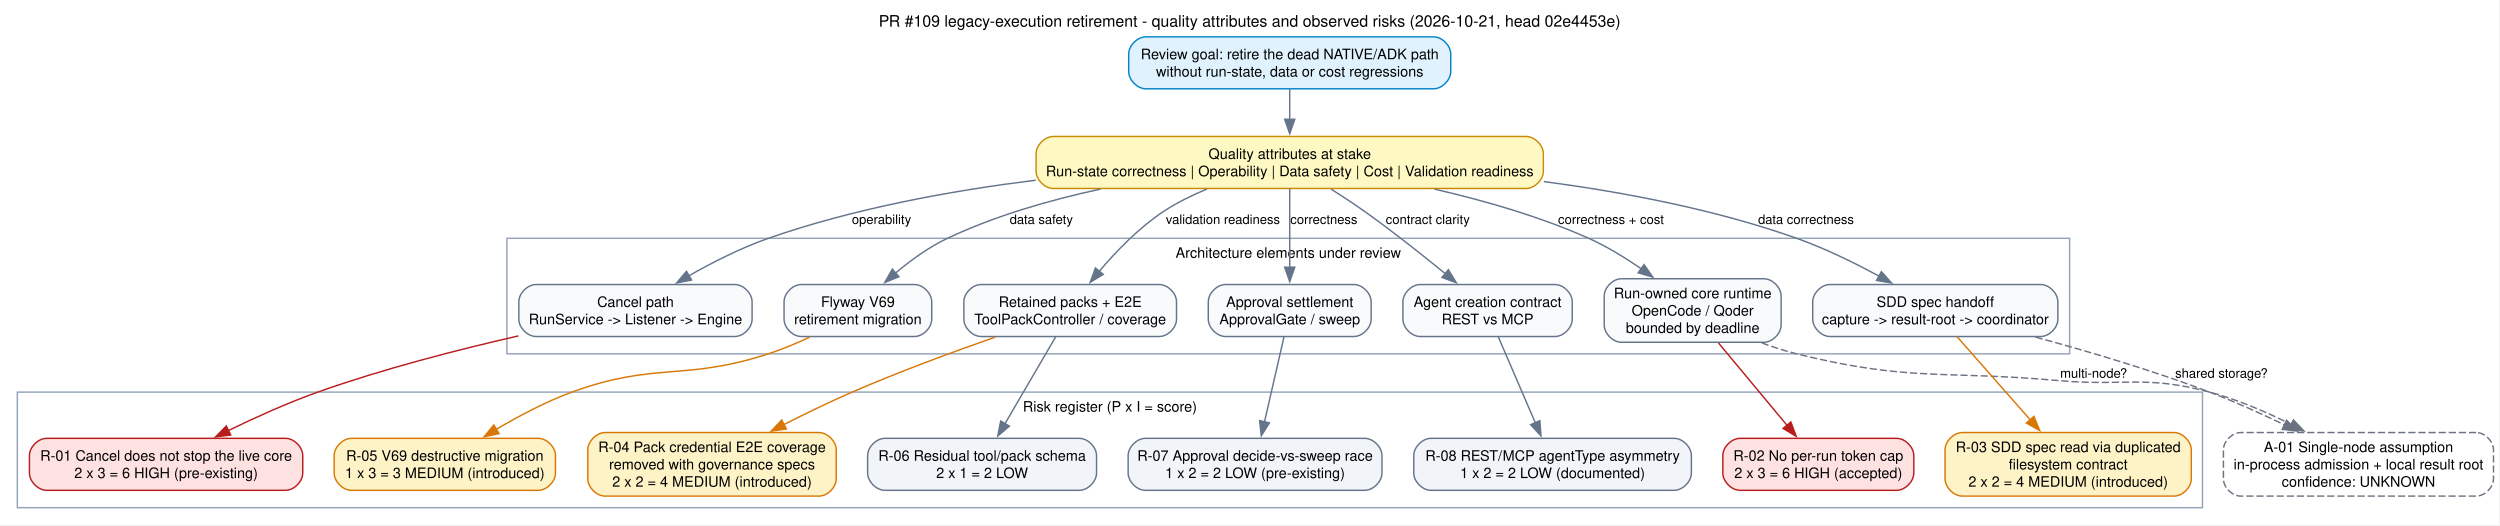
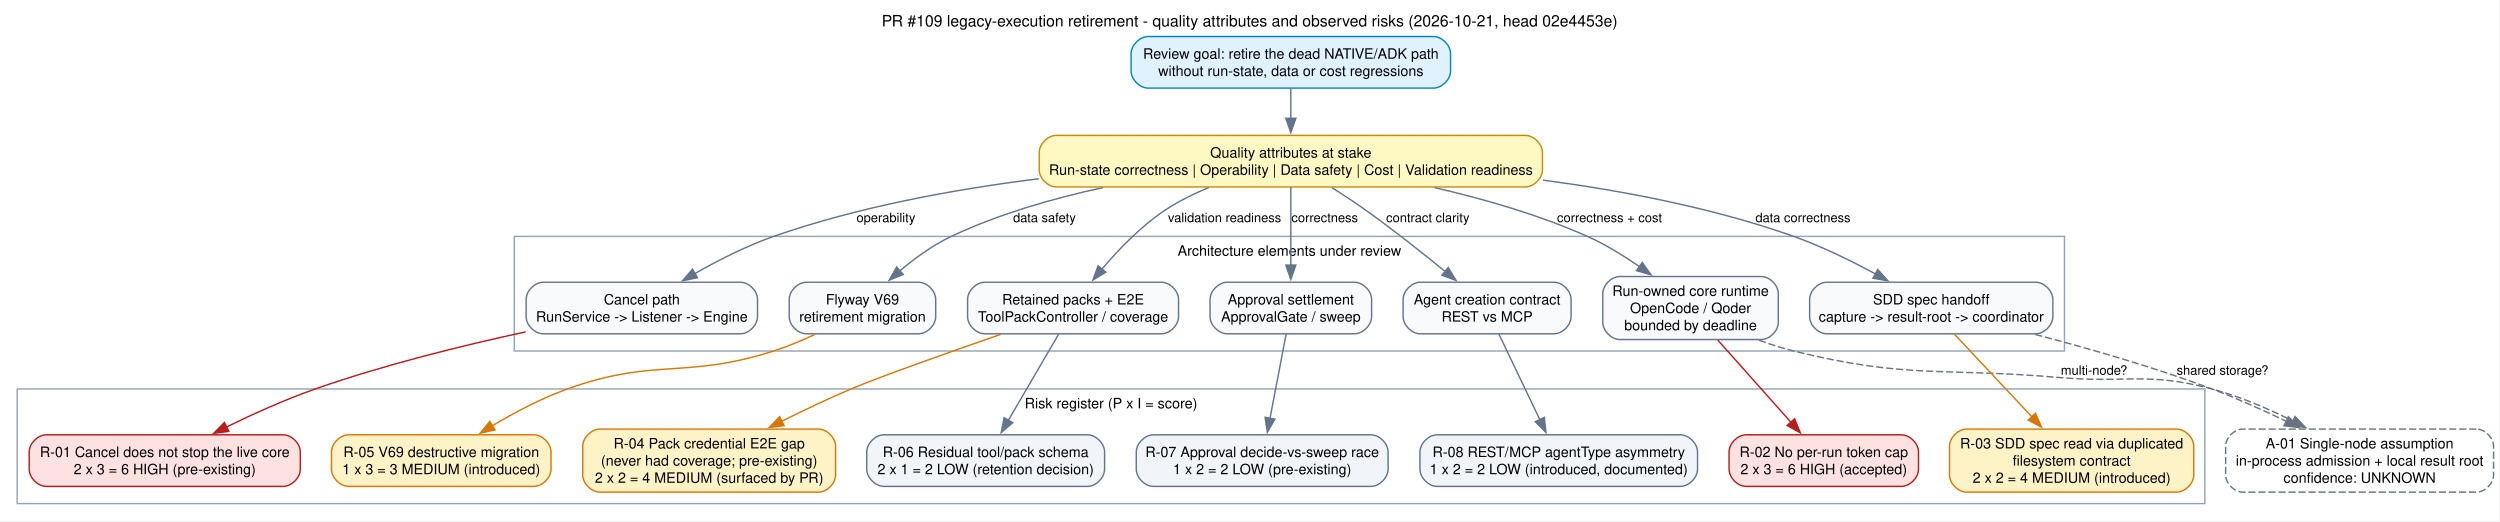
- <svg xmlns="http://www.w3.org/2000/svg" width="1731pt" height="364pt" viewBox="0.00 0.00 1731.00 364.00">
+ <svg xmlns="http://www.w3.org/2000/svg" width="1745pt" height="364pt" viewBox="0.00 0.00 1745.00 364.00">
  <g id="graph0" class="graph" transform="scale(1 1) rotate(0) translate(4 359.5)">
-     <polygon fill="white" stroke="none" points="-4,4 -4,-359.5 1726.5,-359.5 1726.5,4 -4,4" />
-     <text xml:space="preserve" text-anchor="middle" x="861.25" y="-341.05" font-family="Helvetica,sans-Serif" font-size="11.00">PR #109 legacy-execution retirement - quality attributes and observed risks (2026-10-21, head 02e4453e)</text>
+     <polygon fill="white" stroke="none" points="-4,4 -4,-359.5 1740.5,-359.5 1740.5,4 -4,4" />
+     <text xml:space="preserve" text-anchor="middle" x="868.25" y="-341.05" font-family="Helvetica,sans-Serif" font-size="11.00">PR #109 legacy-execution retirement - quality attributes and observed risks (2026-10-21, head 02e4453e)</text>
    <g id="clust1" class="cluster">
-       <polygon fill="none" stroke="#94a3b8" points="347,-114.5 347,-194.5 1429,-194.5 1429,-114.5 347,-114.5" />
-       <text xml:space="preserve" text-anchor="middle" x="888" y="-181" font-family="Helvetica,sans-Serif" font-size="10.00">Architecture elements under review</text>
+       <polygon fill="none" stroke="#94a3b8" points="355,-114.5 355,-194.5 1437,-194.5 1437,-114.5 355,-114.5" />
+       <text xml:space="preserve" text-anchor="middle" x="896" y="-181" font-family="Helvetica,sans-Serif" font-size="10.00">Architecture elements under review</text>
    </g>
    <g id="clust3" class="cluster">
-       <polygon fill="none" stroke="#94a3b8" points="8,-8 8,-88 1521,-88 1521,-8 8,-8" />
-       <text xml:space="preserve" text-anchor="middle" x="764.5" y="-74.5" font-family="Helvetica,sans-Serif" font-size="10.00">Risk register (P x I = score)</text>
+       <polygon fill="none" stroke="#94a3b8" points="8,-8 8,-88 1535,-88 1535,-8 8,-8" />
+       <text xml:space="preserve" text-anchor="middle" x="771.5" y="-74.5" font-family="Helvetica,sans-Serif" font-size="10.00">Risk register (P x I = score)</text>
    </g>
    <g id="node1" class="node">
-       <path fill="#e0f2fe" stroke="#0284c7" d="M988.5,-334C988.5,-334 789.5,-334 789.5,-334 783.5,-334 777.5,-328 777.5,-322 777.5,-322 777.5,-310 777.5,-310 777.5,-304 783.5,-298 789.5,-298 789.5,-298 988.5,-298 988.5,-298 994.5,-298 1000.5,-304 1000.5,-310 1000.5,-310 1000.5,-322 1000.5,-322 1000.5,-328 994.5,-334 988.5,-334" />
-       <text xml:space="preserve" text-anchor="middle" x="889" y="-318.5" font-family="Helvetica,sans-Serif" font-size="10.00">Review goal: retire the dead NATIVE/ADK path</text>
-       <text xml:space="preserve" text-anchor="middle" x="889" y="-306.5" font-family="Helvetica,sans-Serif" font-size="10.00">without run-state, data or cost regressions</text>
+       <path fill="#e0f2fe" stroke="#0284c7" d="M996.5,-334C996.5,-334 797.5,-334 797.5,-334 791.5,-334 785.5,-328 785.5,-322 785.5,-322 785.5,-310 785.5,-310 785.5,-304 791.5,-298 797.5,-298 797.5,-298 996.5,-298 996.5,-298 1002.5,-298 1008.5,-304 1008.5,-310 1008.5,-310 1008.5,-322 1008.5,-322 1008.5,-328 1002.5,-334 996.5,-334" />
+       <text xml:space="preserve" text-anchor="middle" x="897" y="-318.5" font-family="Helvetica,sans-Serif" font-size="10.00">Review goal: retire the dead NATIVE/ADK path</text>
+       <text xml:space="preserve" text-anchor="middle" x="897" y="-306.5" font-family="Helvetica,sans-Serif" font-size="10.00">without run-state, data or cost regressions</text>
    </g>
    <g id="node2" class="node">
-       <path fill="#fef9c3" stroke="#ca8a04" d="M1052.62,-265C1052.62,-265 725.38,-265 725.38,-265 719.38,-265 713.38,-259 713.38,-253 713.38,-253 713.38,-241 713.38,-241 713.38,-235 719.38,-229 725.38,-229 725.38,-229 1052.62,-229 1052.62,-229 1058.62,-229 1064.62,-235 1064.62,-241 1064.62,-241 1064.62,-253 1064.62,-253 1064.62,-259 1058.62,-265 1052.62,-265" />
-       <text xml:space="preserve" text-anchor="middle" x="889" y="-249.5" font-family="Helvetica,sans-Serif" font-size="10.00">Quality attributes at stake</text>
-       <text xml:space="preserve" text-anchor="middle" x="889" y="-237.5" font-family="Helvetica,sans-Serif" font-size="10.00">Run-state correctness | Operability | Data safety | Cost | Validation readiness</text>
+       <path fill="#fef9c3" stroke="#ca8a04" d="M1060.62,-265C1060.62,-265 733.38,-265 733.38,-265 727.38,-265 721.38,-259 721.38,-253 721.38,-253 721.38,-241 721.38,-241 721.38,-235 727.38,-229 733.38,-229 733.38,-229 1060.62,-229 1060.62,-229 1066.62,-229 1072.62,-235 1072.62,-241 1072.62,-241 1072.62,-253 1072.62,-253 1072.62,-259 1066.62,-265 1060.62,-265" />
+       <text xml:space="preserve" text-anchor="middle" x="897" y="-249.5" font-family="Helvetica,sans-Serif" font-size="10.00">Quality attributes at stake</text>
+       <text xml:space="preserve" text-anchor="middle" x="897" y="-237.5" font-family="Helvetica,sans-Serif" font-size="10.00">Run-state correctness | Operability | Data safety | Cost | Validation readiness</text>
    </g>
    <g id="edge1" class="edge">
-       <path fill="none" stroke="#64748b" d="M889,-297.75C889,-291.39 889,-284 889,-276.89" />
-       <polygon fill="#64748b" stroke="#64748b" points="892.5,-276.94 889,-266.94 885.5,-276.94 892.5,-276.94" />
+       <path fill="none" stroke="#64748b" d="M897,-297.75C897,-291.39 897,-284 897,-276.89" />
+       <polygon fill="#64748b" stroke="#64748b" points="900.5,-276.94 897,-266.94 893.5,-276.94 900.5,-276.94" />
    </g>
    <g id="node3" class="node">
-       <path fill="#f8fafc" stroke="#64748b" d="M504.75,-162.5C504.75,-162.5 367.25,-162.5 367.25,-162.5 361.25,-162.5 355.25,-156.5 355.25,-150.5 355.25,-150.5 355.25,-138.5 355.25,-138.5 355.25,-132.5 361.25,-126.5 367.25,-126.5 367.25,-126.5 504.75,-126.5 504.75,-126.5 510.75,-126.5 516.75,-132.5 516.75,-138.5 516.75,-138.5 516.75,-150.5 516.75,-150.5 516.75,-156.5 510.75,-162.5 504.75,-162.5" />
-       <text xml:space="preserve" text-anchor="middle" x="436" y="-147" font-family="Helvetica,sans-Serif" font-size="10.00">Cancel path</text>
-       <text xml:space="preserve" text-anchor="middle" x="436" y="-135" font-family="Helvetica,sans-Serif" font-size="10.00">RunService -&gt; Listener -&gt; Engine</text>
+       <path fill="#f8fafc" stroke="#64748b" d="M512.75,-162.5C512.75,-162.5 375.25,-162.5 375.25,-162.5 369.25,-162.5 363.25,-156.5 363.25,-150.5 363.25,-150.5 363.25,-138.5 363.25,-138.5 363.25,-132.5 369.25,-126.5 375.25,-126.5 375.25,-126.5 512.75,-126.5 512.75,-126.5 518.75,-126.5 524.75,-132.5 524.75,-138.5 524.75,-138.5 524.75,-150.5 524.75,-150.5 524.75,-156.5 518.75,-162.5 512.75,-162.5" />
+       <text xml:space="preserve" text-anchor="middle" x="444" y="-147" font-family="Helvetica,sans-Serif" font-size="10.00">Cancel path</text>
+       <text xml:space="preserve" text-anchor="middle" x="444" y="-135" font-family="Helvetica,sans-Serif" font-size="10.00">RunService -&gt; Listener -&gt; Engine</text>
    </g>
    <g id="edge2" class="edge">
-       <path fill="none" stroke="#64748b" d="M713.14,-234.74C653.21,-227.29 586.57,-214.95 528,-194.5 509.04,-187.88 489.23,-177.79 472.87,-168.49" />
-       <polygon fill="#64748b" stroke="#64748b" points="474.88,-165.61 464.48,-163.59 471.35,-171.65 474.88,-165.61" />
-       <text xml:space="preserve" text-anchor="middle" x="606.38" y="-204.45" font-family="Helvetica,sans-Serif" font-size="9.00">operability</text>
+       <path fill="none" stroke="#64748b" d="M721.14,-234.74C661.21,-227.29 594.57,-214.95 536,-194.5 517.04,-187.88 497.23,-177.79 480.87,-168.49" />
+       <polygon fill="#64748b" stroke="#64748b" points="482.88,-165.61 472.48,-163.59 479.35,-171.65 482.88,-165.61" />
+       <text xml:space="preserve" text-anchor="middle" x="614.38" y="-204.45" font-family="Helvetica,sans-Serif" font-size="9.00">operability</text>
    </g>
    <g id="node4" class="node">
-       <path fill="#f8fafc" stroke="#64748b" d="M1217.25,-166.5C1217.25,-166.5 1118.75,-166.5 1118.75,-166.5 1112.75,-166.5 1106.75,-160.5 1106.75,-154.5 1106.75,-154.5 1106.75,-134.5 1106.75,-134.5 1106.75,-128.5 1112.75,-122.5 1118.75,-122.5 1118.75,-122.5 1217.25,-122.5 1217.25,-122.5 1223.25,-122.5 1229.25,-128.5 1229.25,-134.5 1229.25,-134.5 1229.25,-154.5 1229.25,-154.5 1229.25,-160.5 1223.25,-166.5 1217.25,-166.5" />
-       <text xml:space="preserve" text-anchor="middle" x="1168" y="-153" font-family="Helvetica,sans-Serif" font-size="10.00">Run-owned core runtime</text>
-       <text xml:space="preserve" text-anchor="middle" x="1168" y="-141" font-family="Helvetica,sans-Serif" font-size="10.00">OpenCode / Qoder</text>
-       <text xml:space="preserve" text-anchor="middle" x="1168" y="-129" font-family="Helvetica,sans-Serif" font-size="10.00">bounded by deadline</text>
+       <path fill="#f8fafc" stroke="#64748b" d="M1225.25,-166.5C1225.25,-166.5 1126.75,-166.5 1126.75,-166.5 1120.75,-166.5 1114.75,-160.5 1114.75,-154.5 1114.75,-154.5 1114.75,-134.5 1114.75,-134.5 1114.75,-128.5 1120.75,-122.5 1126.75,-122.5 1126.75,-122.5 1225.25,-122.5 1225.25,-122.5 1231.25,-122.5 1237.25,-128.5 1237.25,-134.5 1237.25,-134.5 1237.25,-154.5 1237.25,-154.5 1237.25,-160.5 1231.25,-166.5 1225.25,-166.5" />
+       <text xml:space="preserve" text-anchor="middle" x="1176" y="-153" font-family="Helvetica,sans-Serif" font-size="10.00">Run-owned core runtime</text>
+       <text xml:space="preserve" text-anchor="middle" x="1176" y="-141" font-family="Helvetica,sans-Serif" font-size="10.00">OpenCode / Qoder</text>
+       <text xml:space="preserve" text-anchor="middle" x="1176" y="-129" font-family="Helvetica,sans-Serif" font-size="10.00">bounded by deadline</text>
    </g>
    <g id="edge3" class="edge">
-       <path fill="none" stroke="#64748b" d="M989.31,-228.54C1023.99,-220.57 1062.53,-209.47 1096,-194.5 1108.49,-188.91 1121.15,-181.15 1132.29,-173.45" />
-       <polygon fill="#64748b" stroke="#64748b" points="1134.32,-176.3 1140.42,-167.64 1130.25,-170.61 1134.32,-176.3" />
-       <text xml:space="preserve" text-anchor="middle" x="1111.41" y="-204.45" font-family="Helvetica,sans-Serif" font-size="9.00">correctness + cost</text>
+       <path fill="none" stroke="#64748b" d="M997.31,-228.54C1031.99,-220.57 1070.53,-209.47 1104,-194.5 1116.49,-188.91 1129.15,-181.15 1140.29,-173.45" />
+       <polygon fill="#64748b" stroke="#64748b" points="1142.32,-176.3 1148.42,-167.64 1138.25,-170.61 1142.32,-176.3" />
+       <text xml:space="preserve" text-anchor="middle" x="1119.41" y="-204.45" font-family="Helvetica,sans-Serif" font-size="9.00">correctness + cost</text>
    </g>
    <g id="node5" class="node">
-       <path fill="#f8fafc" stroke="#64748b" d="M1408.88,-162.5C1408.88,-162.5 1263.12,-162.5 1263.12,-162.5 1257.12,-162.5 1251.12,-156.5 1251.12,-150.5 1251.12,-150.5 1251.12,-138.5 1251.12,-138.5 1251.12,-132.5 1257.12,-126.5 1263.12,-126.5 1263.12,-126.5 1408.88,-126.5 1408.88,-126.5 1414.88,-126.5 1420.88,-132.5 1420.88,-138.5 1420.88,-138.5 1420.88,-150.5 1420.88,-150.5 1420.88,-156.5 1414.88,-162.5 1408.88,-162.5" />
-       <text xml:space="preserve" text-anchor="middle" x="1336" y="-147" font-family="Helvetica,sans-Serif" font-size="10.00">SDD spec handoff</text>
-       <text xml:space="preserve" text-anchor="middle" x="1336" y="-135" font-family="Helvetica,sans-Serif" font-size="10.00">capture -&gt; result-root -&gt; coordinator</text>
+       <path fill="#f8fafc" stroke="#64748b" d="M1416.88,-162.5C1416.88,-162.5 1271.12,-162.5 1271.12,-162.5 1265.12,-162.5 1259.12,-156.5 1259.12,-150.5 1259.12,-150.5 1259.12,-138.5 1259.12,-138.5 1259.12,-132.5 1265.12,-126.5 1271.12,-126.5 1271.12,-126.5 1416.88,-126.5 1416.88,-126.5 1422.88,-126.5 1428.88,-132.5 1428.88,-138.5 1428.88,-138.5 1428.88,-150.5 1428.88,-150.5 1428.88,-156.5 1422.88,-162.5 1416.88,-162.5" />
+       <text xml:space="preserve" text-anchor="middle" x="1344" y="-147" font-family="Helvetica,sans-Serif" font-size="10.00">SDD spec handoff</text>
+       <text xml:space="preserve" text-anchor="middle" x="1344" y="-135" font-family="Helvetica,sans-Serif" font-size="10.00">capture -&gt; result-root -&gt; coordinator</text>
    </g>
    <g id="edge4" class="edge">
-       <path fill="none" stroke="#64748b" d="M1064.98,-233.77C1121.97,-226.25 1184.71,-214.1 1240,-194.5 1259.61,-187.55 1280.29,-177.39 1297.42,-168.13" />
-       <polygon fill="#64748b" stroke="#64748b" points="1298.67,-171.43 1305.73,-163.54 1295.28,-165.31 1298.67,-171.43" />
-       <text xml:space="preserve" text-anchor="middle" x="1246.48" y="-204.45" font-family="Helvetica,sans-Serif" font-size="9.00">data correctness</text>
+       <path fill="none" stroke="#64748b" d="M1072.98,-233.77C1129.97,-226.25 1192.71,-214.1 1248,-194.5 1267.61,-187.55 1288.29,-177.39 1305.42,-168.13" />
+       <polygon fill="#64748b" stroke="#64748b" points="1306.67,-171.43 1313.73,-163.54 1303.28,-165.31 1306.67,-171.43" />
+       <text xml:space="preserve" text-anchor="middle" x="1254.48" y="-204.45" font-family="Helvetica,sans-Serif" font-size="9.00">data correctness</text>
    </g>
    <g id="node6" class="node">
-       <path fill="#f8fafc" stroke="#64748b" d="M629.12,-162.5C629.12,-162.5 550.88,-162.5 550.88,-162.5 544.88,-162.5 538.88,-156.5 538.88,-150.5 538.88,-150.5 538.88,-138.5 538.88,-138.5 538.88,-132.5 544.88,-126.5 550.88,-126.5 550.88,-126.5 629.12,-126.5 629.12,-126.5 635.12,-126.5 641.12,-132.5 641.12,-138.5 641.12,-138.5 641.12,-150.5 641.12,-150.5 641.12,-156.5 635.12,-162.5 629.12,-162.5" />
-       <text xml:space="preserve" text-anchor="middle" x="590" y="-147" font-family="Helvetica,sans-Serif" font-size="10.00">Flyway V69</text>
-       <text xml:space="preserve" text-anchor="middle" x="590" y="-135" font-family="Helvetica,sans-Serif" font-size="10.00">retirement migration</text>
+       <path fill="#f8fafc" stroke="#64748b" d="M637.12,-162.5C637.12,-162.5 558.88,-162.5 558.88,-162.5 552.88,-162.5 546.88,-156.5 546.88,-150.5 546.88,-150.5 546.88,-138.5 546.88,-138.5 546.88,-132.5 552.88,-126.5 558.88,-126.5 558.88,-126.5 637.12,-126.5 637.12,-126.5 643.12,-126.5 649.12,-132.5 649.12,-138.5 649.12,-138.5 649.12,-150.5 649.12,-150.5 649.12,-156.5 643.12,-162.5 637.12,-162.5" />
+       <text xml:space="preserve" text-anchor="middle" x="598" y="-147" font-family="Helvetica,sans-Serif" font-size="10.00">Flyway V69</text>
+       <text xml:space="preserve" text-anchor="middle" x="598" y="-135" font-family="Helvetica,sans-Serif" font-size="10.00">retirement migration</text>
    </g>
    <g id="edge5" class="edge">
-       <path fill="none" stroke="#64748b" d="M757.89,-228.56C722.45,-220.92 684.84,-210.01 652,-194.5 639.14,-188.43 626.54,-179.24 616.08,-170.45" />
-       <polygon fill="#64748b" stroke="#64748b" points="618.46,-167.89 608.63,-163.93 613.85,-173.15 618.46,-167.89" />
-       <text xml:space="preserve" text-anchor="middle" x="717.03" y="-204.45" font-family="Helvetica,sans-Serif" font-size="9.00">data safety</text>
+       <path fill="none" stroke="#64748b" d="M765.89,-228.56C730.45,-220.92 692.84,-210.01 660,-194.5 647.14,-188.43 634.54,-179.24 624.08,-170.45" />
+       <polygon fill="#64748b" stroke="#64748b" points="626.46,-167.89 616.63,-163.93 621.85,-173.15 626.46,-167.89" />
+       <text xml:space="preserve" text-anchor="middle" x="725.03" y="-204.45" font-family="Helvetica,sans-Serif" font-size="9.00">data safety</text>
    </g>
    <g id="node7" class="node">
-       <path fill="#f8fafc" stroke="#64748b" d="M798.62,-162.5C798.62,-162.5 675.38,-162.5 675.38,-162.5 669.38,-162.5 663.38,-156.5 663.38,-150.5 663.38,-150.5 663.38,-138.5 663.38,-138.5 663.38,-132.5 669.38,-126.5 675.38,-126.5 675.38,-126.5 798.62,-126.5 798.62,-126.5 804.62,-126.5 810.62,-132.5 810.62,-138.5 810.62,-138.5 810.62,-150.5 810.62,-150.5 810.62,-156.5 804.62,-162.5 798.62,-162.5" />
-       <text xml:space="preserve" text-anchor="middle" x="737" y="-147" font-family="Helvetica,sans-Serif" font-size="10.00">Retained packs + E2E</text>
-       <text xml:space="preserve" text-anchor="middle" x="737" y="-135" font-family="Helvetica,sans-Serif" font-size="10.00">ToolPackController / coverage</text>
+       <path fill="#f8fafc" stroke="#64748b" d="M806.62,-162.5C806.62,-162.5 683.38,-162.5 683.38,-162.5 677.38,-162.5 671.38,-156.5 671.38,-150.5 671.38,-150.5 671.38,-138.5 671.38,-138.5 671.38,-132.5 677.38,-126.5 683.38,-126.5 683.38,-126.5 806.62,-126.5 806.62,-126.5 812.62,-126.5 818.62,-132.5 818.62,-138.5 818.62,-138.5 818.62,-150.5 818.62,-150.5 818.62,-156.5 812.62,-162.5 806.62,-162.5" />
+       <text xml:space="preserve" text-anchor="middle" x="745" y="-147" font-family="Helvetica,sans-Serif" font-size="10.00">Retained packs + E2E</text>
+       <text xml:space="preserve" text-anchor="middle" x="745" y="-135" font-family="Helvetica,sans-Serif" font-size="10.00">ToolPackController / coverage</text>
    </g>
    <g id="edge6" class="edge">
-       <path fill="none" stroke="#64748b" d="M831.64,-228.6C821.2,-224.27 810.71,-219.09 801.5,-213 784.53,-201.78 768.7,-185.33 756.97,-171.49" />
-       <polygon fill="#64748b" stroke="#64748b" points="759.88,-169.53 750.84,-164.01 754.47,-173.97 759.88,-169.53" />
-       <text xml:space="preserve" text-anchor="middle" x="842.75" y="-204.45" font-family="Helvetica,sans-Serif" font-size="9.00">validation readiness</text>
+       <path fill="none" stroke="#64748b" d="M839.64,-228.6C829.2,-224.27 818.71,-219.09 809.5,-213 792.53,-201.78 776.7,-185.33 764.97,-171.49" />
+       <polygon fill="#64748b" stroke="#64748b" points="767.88,-169.53 758.84,-164.01 762.47,-173.97 767.88,-169.53" />
+       <text xml:space="preserve" text-anchor="middle" x="850.75" y="-204.45" font-family="Helvetica,sans-Serif" font-size="9.00">validation readiness</text>
    </g>
    <g id="node8" class="node">
-       <path fill="#f8fafc" stroke="#64748b" d="M933.38,-162.5C933.38,-162.5 844.62,-162.5 844.62,-162.5 838.62,-162.5 832.62,-156.5 832.62,-150.5 832.62,-150.5 832.62,-138.5 832.62,-138.5 832.62,-132.5 838.62,-126.5 844.62,-126.5 844.62,-126.5 933.38,-126.5 933.38,-126.5 939.38,-126.5 945.38,-132.5 945.38,-138.5 945.38,-138.5 945.38,-150.5 945.38,-150.5 945.38,-156.5 939.38,-162.5 933.38,-162.5" />
-       <text xml:space="preserve" text-anchor="middle" x="889" y="-147" font-family="Helvetica,sans-Serif" font-size="10.00">Approval settlement</text>
-       <text xml:space="preserve" text-anchor="middle" x="889" y="-135" font-family="Helvetica,sans-Serif" font-size="10.00">ApprovalGate / sweep</text>
+       <path fill="#f8fafc" stroke="#64748b" d="M941.38,-162.5C941.38,-162.5 852.62,-162.5 852.62,-162.5 846.62,-162.5 840.62,-156.5 840.62,-150.5 840.62,-150.5 840.62,-138.5 840.62,-138.5 840.62,-132.5 846.62,-126.5 852.62,-126.5 852.62,-126.5 941.38,-126.5 941.38,-126.5 947.38,-126.5 953.38,-132.5 953.38,-138.5 953.38,-138.5 953.38,-150.5 953.38,-150.5 953.38,-156.5 947.38,-162.5 941.38,-162.5" />
+       <text xml:space="preserve" text-anchor="middle" x="897" y="-147" font-family="Helvetica,sans-Serif" font-size="10.00">Approval settlement</text>
+       <text xml:space="preserve" text-anchor="middle" x="897" y="-135" font-family="Helvetica,sans-Serif" font-size="10.00">ApprovalGate / sweep</text>
    </g>
    <g id="edge7" class="edge">
-       <path fill="none" stroke="#64748b" d="M889,-228.95C889,-214.03 889,-192.03 889,-174.37" />
-       <polygon fill="#64748b" stroke="#64748b" points="892.5,-174.48 889,-164.48 885.5,-174.48 892.5,-174.48" />
-       <text xml:space="preserve" text-anchor="middle" x="912.62" y="-204.45" font-family="Helvetica,sans-Serif" font-size="9.00">correctness</text>
+       <path fill="none" stroke="#64748b" d="M897,-228.95C897,-214.03 897,-192.03 897,-174.37" />
+       <polygon fill="#64748b" stroke="#64748b" points="900.5,-174.48 897,-164.48 893.5,-174.48 900.5,-174.48" />
+       <text xml:space="preserve" text-anchor="middle" x="920.62" y="-204.45" font-family="Helvetica,sans-Serif" font-size="9.00">correctness</text>
    </g>
    <g id="node9" class="node">
-       <path fill="#f8fafc" stroke="#64748b" d="M1072.62,-162.5C1072.62,-162.5 979.38,-162.5 979.38,-162.5 973.38,-162.5 967.38,-156.5 967.38,-150.5 967.38,-150.5 967.38,-138.5 967.38,-138.5 967.38,-132.5 973.38,-126.5 979.38,-126.5 979.38,-126.5 1072.62,-126.5 1072.62,-126.5 1078.62,-126.5 1084.62,-132.5 1084.62,-138.5 1084.62,-138.5 1084.62,-150.5 1084.62,-150.5 1084.62,-156.5 1078.62,-162.5 1072.62,-162.5" />
-       <text xml:space="preserve" text-anchor="middle" x="1026" y="-147" font-family="Helvetica,sans-Serif" font-size="10.00">Agent creation contract</text>
-       <text xml:space="preserve" text-anchor="middle" x="1026" y="-135" font-family="Helvetica,sans-Serif" font-size="10.00">REST vs MCP</text>
+       <path fill="#f8fafc" stroke="#64748b" d="M1080.62,-162.5C1080.62,-162.5 987.38,-162.5 987.38,-162.5 981.38,-162.5 975.38,-156.5 975.38,-150.5 975.38,-150.5 975.38,-138.5 975.38,-138.5 975.38,-132.5 981.38,-126.5 987.38,-126.5 987.38,-126.5 1080.62,-126.5 1080.62,-126.5 1086.62,-126.5 1092.62,-132.5 1092.62,-138.5 1092.62,-138.5 1092.62,-150.5 1092.62,-150.5 1092.62,-156.5 1086.62,-162.5 1080.62,-162.5" />
+       <text xml:space="preserve" text-anchor="middle" x="1034" y="-147" font-family="Helvetica,sans-Serif" font-size="10.00">Agent creation contract</text>
+       <text xml:space="preserve" text-anchor="middle" x="1034" y="-135" font-family="Helvetica,sans-Serif" font-size="10.00">REST vs MCP</text>
    </g>
    <g id="edge8" class="edge">
-       <path fill="none" stroke="#64748b" d="M917.7,-228.55C925.37,-223.68 933.59,-218.27 941,-213 960.17,-199.36 980.87,-182.97 997.04,-169.75" />
-       <polygon fill="#64748b" stroke="#64748b" points="998.85,-172.79 1004.35,-163.73 994.4,-167.39 998.85,-172.79" />
-       <text xml:space="preserve" text-anchor="middle" x="984.59" y="-204.45" font-family="Helvetica,sans-Serif" font-size="9.00">contract clarity</text>
+       <path fill="none" stroke="#64748b" d="M925.7,-228.55C933.37,-223.68 941.59,-218.27 949,-213 968.17,-199.36 988.87,-182.97 1005.04,-169.75" />
+       <polygon fill="#64748b" stroke="#64748b" points="1006.85,-172.79 1012.35,-163.73 1002.4,-167.39 1006.85,-172.79" />
+       <text xml:space="preserve" text-anchor="middle" x="992.59" y="-204.45" font-family="Helvetica,sans-Serif" font-size="9.00">contract clarity</text>
    </g>
    <g id="node10" class="node">
      <path fill="#fee2e2" stroke="#b91c1c" d="M193.62,-56C193.62,-56 28.38,-56 28.38,-56 22.38,-56 16.38,-50 16.38,-44 16.38,-44 16.38,-32 16.38,-32 16.38,-26 22.38,-20 28.38,-20 28.38,-20 193.62,-20 193.62,-20 199.62,-20 205.62,-26 205.62,-32 205.62,-32 205.62,-44 205.62,-44 205.62,-50 199.62,-56 193.62,-56" />
      <text xml:space="preserve" text-anchor="middle" x="111" y="-40.5" font-family="Helvetica,sans-Serif" font-size="10.00">R-01 Cancel does not stop the live core</text>
      <text xml:space="preserve" text-anchor="middle" x="111" y="-28.5" font-family="Helvetica,sans-Serif" font-size="10.00">2 x 3 = 6 HIGH (pre-existing)</text>
    </g>
    <g id="edge9" class="edge">
-       <path fill="none" stroke="#b91c1c" d="M354.97,-126.93C312.94,-117.36 261.09,-104.05 216,-88 195.15,-80.58 172.83,-70.49 154.15,-61.39" />
-       <polygon fill="#b91c1c" stroke="#b91c1c" points="155.77,-58.29 145.25,-56.99 152.67,-64.56 155.77,-58.29" />
+       <path fill="none" stroke="#b91c1c" d="M362.94,-127.86C318.87,-118.34 263.76,-104.77 216,-88 195.12,-80.67 172.79,-70.59 154.12,-61.48" />
+       <polygon fill="#b91c1c" stroke="#b91c1c" points="155.74,-58.37 145.23,-57.07 152.63,-64.64 155.74,-58.37" />
    </g>
    <g id="node11" class="node">
-       <path fill="#fee2e2" stroke="#b91c1c" d="M1309.12,-56C1309.12,-56 1200.88,-56 1200.88,-56 1194.88,-56 1188.88,-50 1188.88,-44 1188.88,-44 1188.88,-32 1188.88,-32 1188.88,-26 1194.88,-20 1200.88,-20 1200.88,-20 1309.12,-20 1309.12,-20 1315.12,-20 1321.12,-26 1321.12,-32 1321.12,-32 1321.12,-44 1321.12,-44 1321.12,-50 1315.12,-56 1309.12,-56" />
-       <text xml:space="preserve" text-anchor="middle" x="1255" y="-40.5" font-family="Helvetica,sans-Serif" font-size="10.00">R-02 No per-run token cap</text>
-       <text xml:space="preserve" text-anchor="middle" x="1255" y="-28.5" font-family="Helvetica,sans-Serif" font-size="10.00">2 x 3 = 6 HIGH (accepted)</text>
+       <path fill="#fee2e2" stroke="#b91c1c" d="M1323.12,-56C1323.12,-56 1214.88,-56 1214.88,-56 1208.88,-56 1202.88,-50 1202.88,-44 1202.88,-44 1202.88,-32 1202.88,-32 1202.88,-26 1208.88,-20 1214.88,-20 1214.88,-20 1323.12,-20 1323.12,-20 1329.12,-20 1335.12,-26 1335.12,-32 1335.12,-32 1335.12,-44 1335.12,-44 1335.12,-50 1329.12,-56 1323.12,-56" />
+       <text xml:space="preserve" text-anchor="middle" x="1269" y="-40.5" font-family="Helvetica,sans-Serif" font-size="10.00">R-02 No per-run token cap</text>
+       <text xml:space="preserve" text-anchor="middle" x="1269" y="-28.5" font-family="Helvetica,sans-Serif" font-size="10.00">2 x 3 = 6 HIGH (accepted)</text>
    </g>
    <g id="edge10" class="edge">
-       <path fill="none" stroke="#b91c1c" d="M1185.82,-122.1C1199.62,-105.52 1218.79,-82.49 1233.45,-64.88" />
-       <polygon fill="#b91c1c" stroke="#b91c1c" points="1235.98,-67.31 1239.69,-57.39 1230.6,-62.83 1235.98,-67.31" />
+       <path fill="none" stroke="#b91c1c" d="M1195.04,-122.1C1209.93,-105.37 1230.67,-82.07 1246.4,-64.4" />
+       <polygon fill="#b91c1c" stroke="#b91c1c" points="1248.63,-67.15 1252.66,-57.36 1243.4,-62.5 1248.63,-67.15" />
    </g>
    <g id="node18" class="node">
-       <path fill="#ffffff" stroke="#6b7280" stroke-dasharray="5,2" d="M1710.5,-60C1710.5,-60 1547.5,-60 1547.5,-60 1541.5,-60 1535.5,-54 1535.5,-48 1535.5,-48 1535.5,-28 1535.5,-28 1535.5,-22 1541.5,-16 1547.5,-16 1547.5,-16 1710.5,-16 1710.5,-16 1716.5,-16 1722.5,-22 1722.5,-28 1722.5,-28 1722.5,-48 1722.5,-48 1722.5,-54 1716.5,-60 1710.5,-60" />
-       <text xml:space="preserve" text-anchor="middle" x="1629" y="-46.5" font-family="Helvetica,sans-Serif" font-size="10.00">A-01 Single-node assumption</text>
-       <text xml:space="preserve" text-anchor="middle" x="1629" y="-34.5" font-family="Helvetica,sans-Serif" font-size="10.00">in-process admission + local result root</text>
-       <text xml:space="preserve" text-anchor="middle" x="1629" y="-22.5" font-family="Helvetica,sans-Serif" font-size="10.00">confidence: UNKNOWN</text>
+       <path fill="#ffffff" stroke="#6b7280" stroke-dasharray="5,2" d="M1724.5,-60C1724.5,-60 1561.5,-60 1561.5,-60 1555.5,-60 1549.5,-54 1549.5,-48 1549.5,-48 1549.5,-28 1549.5,-28 1549.5,-22 1555.5,-16 1561.5,-16 1561.5,-16 1724.5,-16 1724.5,-16 1730.5,-16 1736.5,-22 1736.5,-28 1736.5,-28 1736.5,-48 1736.5,-48 1736.5,-54 1730.5,-60 1724.5,-60" />
+       <text xml:space="preserve" text-anchor="middle" x="1643" y="-46.5" font-family="Helvetica,sans-Serif" font-size="10.00">A-01 Single-node assumption</text>
+       <text xml:space="preserve" text-anchor="middle" x="1643" y="-34.5" font-family="Helvetica,sans-Serif" font-size="10.00">in-process admission + local result root</text>
+       <text xml:space="preserve" text-anchor="middle" x="1643" y="-22.5" font-family="Helvetica,sans-Serif" font-size="10.00">confidence: UNKNOWN</text>
    </g>
    <g id="edge17" class="edge">
-       <path fill="none" stroke="#6b7280" stroke-dasharray="5,2" d="M1215.79,-122.09C1223.75,-119.15 1232.02,-116.47 1240,-114.5 1318.61,-95.07 1340.6,-103.19 1421.25,-96 1467.76,-91.85 1480.88,-100.01 1526,-88 1545.36,-82.85 1565.5,-74.12 1582.78,-65.44" />
-       <polygon fill="#6b7280" stroke="#6b7280" points="1583.98,-68.76 1591.25,-61.06 1580.76,-62.54 1583.98,-68.76" />
-       <text xml:space="preserve" text-anchor="middle" x="1445.62" y="-97.95" font-family="Helvetica,sans-Serif" font-size="9.00">multi-node?</text>
+       <path fill="none" stroke="#6b7280" stroke-dasharray="5,2" d="M1223.79,-122.07C1231.75,-119.14 1240.02,-116.46 1248,-114.5 1328.35,-94.73 1350.82,-103.2 1433.25,-96 1480.65,-91.86 1494.01,-100.2 1540,-88 1559.36,-82.86 1579.5,-74.13 1596.78,-65.46" />
+       <polygon fill="#6b7280" stroke="#6b7280" points="1597.98,-68.78 1605.26,-61.08 1594.77,-62.56 1597.98,-68.78" />
+       <text xml:space="preserve" text-anchor="middle" x="1457.62" y="-97.95" font-family="Helvetica,sans-Serif" font-size="9.00">multi-node?</text>
    </g>
    <g id="node12" class="node">
-       <path fill="#fef3c7" stroke="#d97706" d="M1501.25,-60C1501.25,-60 1354.75,-60 1354.75,-60 1348.75,-60 1342.75,-54 1342.75,-48 1342.75,-48 1342.75,-28 1342.75,-28 1342.75,-22 1348.75,-16 1354.75,-16 1354.75,-16 1501.25,-16 1501.25,-16 1507.25,-16 1513.25,-22 1513.25,-28 1513.25,-28 1513.25,-48 1513.25,-48 1513.25,-54 1507.25,-60 1501.25,-60" />
-       <text xml:space="preserve" text-anchor="middle" x="1428" y="-46.5" font-family="Helvetica,sans-Serif" font-size="10.00">R-03 SDD spec read via duplicated</text>
-       <text xml:space="preserve" text-anchor="middle" x="1428" y="-34.5" font-family="Helvetica,sans-Serif" font-size="10.00">filesystem contract</text>
-       <text xml:space="preserve" text-anchor="middle" x="1428" y="-22.5" font-family="Helvetica,sans-Serif" font-size="10.00">2 x 2 = 4 MEDIUM (introduced)</text>
+       <path fill="#fef3c7" stroke="#d97706" d="M1515.25,-60C1515.25,-60 1368.75,-60 1368.75,-60 1362.75,-60 1356.75,-54 1356.75,-48 1356.75,-48 1356.75,-28 1356.75,-28 1356.75,-22 1362.75,-16 1368.75,-16 1368.75,-16 1515.25,-16 1515.25,-16 1521.25,-16 1527.25,-22 1527.25,-28 1527.25,-28 1527.25,-48 1527.25,-48 1527.25,-54 1521.25,-60 1515.25,-60" />
+       <text xml:space="preserve" text-anchor="middle" x="1442" y="-46.5" font-family="Helvetica,sans-Serif" font-size="10.00">R-03 SDD spec read via duplicated</text>
+       <text xml:space="preserve" text-anchor="middle" x="1442" y="-34.5" font-family="Helvetica,sans-Serif" font-size="10.00">filesystem contract</text>
+       <text xml:space="preserve" text-anchor="middle" x="1442" y="-22.5" font-family="Helvetica,sans-Serif" font-size="10.00">2 x 2 = 4 MEDIUM (introduced)</text>
    </g>
    <g id="edge11" class="edge">
-       <path fill="none" stroke="#d97706" d="M1351.19,-126.24C1364.94,-110.63 1385.48,-87.3 1401.86,-68.69" />
-       <polygon fill="#d97706" stroke="#d97706" points="1404.3,-71.21 1408.29,-61.39 1399.05,-66.59 1404.3,-71.21" />
+       <path fill="none" stroke="#d97706" d="M1360.18,-126.24C1374.89,-110.56 1396.9,-87.09 1414.39,-68.44" />
+       <polygon fill="#d97706" stroke="#d97706" points="1416.74,-71.05 1421.03,-61.36 1411.64,-66.26 1416.74,-71.05" />
    </g>
    <g id="edge18" class="edge">
-       <path fill="none" stroke="#6b7280" stroke-dasharray="5,2" d="M1405.47,-126.07C1441.84,-116.24 1486.82,-102.93 1526,-88 1543.32,-81.4 1561.74,-73.08 1578.14,-65.18" />
-       <polygon fill="#6b7280" stroke="#6b7280" points="1579.25,-68.53 1586.7,-60.99 1576.18,-62.24 1579.25,-68.53" />
-       <text xml:space="preserve" text-anchor="middle" x="1534.08" y="-97.95" font-family="Helvetica,sans-Serif" font-size="9.00">shared storage?</text>
+       <path fill="none" stroke="#6b7280" stroke-dasharray="5,2" d="M1416.62,-126.05C1453.97,-116.3 1499.95,-103.07 1540,-88 1557.34,-81.47 1575.77,-73.17 1592.17,-65.26" />
+       <polygon fill="#6b7280" stroke="#6b7280" points="1593.29,-68.61 1600.73,-61.07 1590.21,-62.32 1593.29,-68.61" />
+       <text xml:space="preserve" text-anchor="middle" x="1547.3" y="-97.95" font-family="Helvetica,sans-Serif" font-size="9.00">shared storage?</text>
    </g>
    <g id="node14" class="node">
      <path fill="#fef3c7" stroke="#d97706" d="M368.62,-56C368.62,-56 239.38,-56 239.38,-56 233.38,-56 227.38,-50 227.38,-44 227.38,-44 227.38,-32 227.38,-32 227.38,-26 233.38,-20 239.38,-20 239.38,-20 368.62,-20 368.62,-20 374.62,-20 380.62,-26 380.62,-32 380.62,-32 380.62,-44 380.62,-44 380.62,-50 374.62,-56 368.62,-56" />
      <text xml:space="preserve" text-anchor="middle" x="304" y="-40.5" font-family="Helvetica,sans-Serif" font-size="10.00">R-05 V69 destructive migration</text>
      <text xml:space="preserve" text-anchor="middle" x="304" y="-28.5" font-family="Helvetica,sans-Serif" font-size="10.00">1 x 3 = 3 MEDIUM (introduced)</text>
    </g>
    <g id="edge13" class="edge">
-       <path fill="none" stroke="#d97706" d="M556.5,-126.01C547.43,-121.78 537.49,-117.59 528,-114.5 469.45,-95.42 449.84,-109.13 392,-88 373.95,-81.4 355.17,-71.44 339.62,-62.21" />
-       <polygon fill="#d97706" stroke="#d97706" points="341.57,-59.3 331.21,-57.09 337.93,-65.28 341.57,-59.3" />
+       <path fill="none" stroke="#d97706" d="M564.84,-126.09C555.69,-121.81 545.62,-117.58 536,-114.5 474.02,-94.66 453.24,-110.01 392,-88 373.91,-81.5 355.13,-71.55 339.59,-62.31" />
+       <polygon fill="#d97706" stroke="#d97706" points="341.53,-59.39 331.18,-57.17 337.89,-65.37 341.53,-59.39" />
    </g>
    <g id="node13" class="node">
-       <path fill="#fef3c7" stroke="#d97706" d="M563,-60C563,-60 415,-60 415,-60 409,-60 403,-54 403,-48 403,-48 403,-28 403,-28 403,-22 409,-16 415,-16 415,-16 563,-16 563,-16 569,-16 575,-22 575,-28 575,-28 575,-48 575,-48 575,-54 569,-60 563,-60" />
-       <text xml:space="preserve" text-anchor="middle" x="489" y="-46.5" font-family="Helvetica,sans-Serif" font-size="10.00">R-04 Pack credential E2E coverage</text>
-       <text xml:space="preserve" text-anchor="middle" x="489" y="-34.5" font-family="Helvetica,sans-Serif" font-size="10.00">removed with governance specs</text>
-       <text xml:space="preserve" text-anchor="middle" x="489" y="-22.5" font-family="Helvetica,sans-Serif" font-size="10.00">2 x 2 = 4 MEDIUM (introduced)</text>
+       <path fill="#fef3c7" stroke="#d97706" d="M567.25,-60C567.25,-60 414.75,-60 414.75,-60 408.75,-60 402.75,-54 402.75,-48 402.75,-48 402.75,-28 402.75,-28 402.75,-22 408.75,-16 414.75,-16 414.75,-16 567.25,-16 567.25,-16 573.25,-16 579.25,-22 579.25,-28 579.25,-28 579.25,-48 579.25,-48 579.25,-54 573.25,-60 567.25,-60" />
+       <text xml:space="preserve" text-anchor="middle" x="491" y="-46.5" font-family="Helvetica,sans-Serif" font-size="10.00">R-04 Pack credential E2E gap</text>
+       <text xml:space="preserve" text-anchor="middle" x="491" y="-34.5" font-family="Helvetica,sans-Serif" font-size="10.00">(never had coverage; pre-existing)</text>
+       <text xml:space="preserve" text-anchor="middle" x="491" y="-22.5" font-family="Helvetica,sans-Serif" font-size="10.00">2 x 2 = 4 MEDIUM (surfaced by PR)</text>
    </g>
    <g id="edge12" class="edge">
-       <path fill="none" stroke="#d97706" d="M685.05,-126.07C655.65,-115.8 618.4,-102.08 586,-88 570.39,-81.22 553.75,-73.13 538.73,-65.5" />
-       <polygon fill="#d97706" stroke="#d97706" points="540.46,-62.46 529.97,-61.01 537.27,-68.69 540.46,-62.46" />
+       <path fill="none" stroke="#d97706" d="M694.38,-126.08C656.92,-113.06 609.2,-96.16 590,-88 573.93,-81.17 556.76,-73 541.32,-65.31" />
+       <polygon fill="#d97706" stroke="#d97706" points="543.3,-62.39 532.8,-61.02 540.16,-68.64 543.3,-62.39" />
    </g>
    <g id="node15" class="node">
-       <path fill="#f1f5f9" stroke="#64748b" d="M743.25,-56C743.25,-56 608.75,-56 608.75,-56 602.75,-56 596.75,-50 596.75,-44 596.75,-44 596.75,-32 596.75,-32 596.75,-26 602.75,-20 608.75,-20 608.75,-20 743.25,-20 743.25,-20 749.25,-20 755.25,-26 755.25,-32 755.25,-32 755.25,-44 755.25,-44 755.25,-50 749.25,-56 743.25,-56" />
-       <text xml:space="preserve" text-anchor="middle" x="676" y="-40.5" font-family="Helvetica,sans-Serif" font-size="10.00">R-06 Residual tool/pack schema</text>
-       <text xml:space="preserve" text-anchor="middle" x="676" y="-28.5" font-family="Helvetica,sans-Serif" font-size="10.00">2 x 1 = 2 LOW</text>
+       <path fill="#f1f5f9" stroke="#64748b" d="M755,-56C755,-56 613,-56 613,-56 607,-56 601,-50 601,-44 601,-44 601,-32 601,-32 601,-26 607,-20 613,-20 613,-20 755,-20 755,-20 761,-20 767,-26 767,-32 767,-32 767,-44 767,-44 767,-50 761,-56 755,-56" />
+       <text xml:space="preserve" text-anchor="middle" x="684" y="-40.5" font-family="Helvetica,sans-Serif" font-size="10.00">R-06 Residual tool/pack schema</text>
+       <text xml:space="preserve" text-anchor="middle" x="684" y="-28.5" font-family="Helvetica,sans-Serif" font-size="10.00">2 x 1 = 2 LOW (retention decision)</text>
    </g>
    <g id="edge14" class="edge">
-       <path fill="none" stroke="#64748b" d="M726.93,-126.24C717.39,-109.91 702.92,-85.12 691.84,-66.14" />
-       <polygon fill="#64748b" stroke="#64748b" points="694.91,-64.46 686.85,-57.59 688.87,-67.99 694.91,-64.46" />
+       <path fill="none" stroke="#64748b" d="M734.93,-126.24C725.39,-109.91 710.92,-85.12 699.84,-66.14" />
+       <polygon fill="#64748b" stroke="#64748b" points="702.91,-64.46 694.85,-57.59 696.87,-67.99 702.91,-64.46" />
    </g>
    <g id="node16" class="node">
-       <path fill="#f1f5f9" stroke="#64748b" d="M940.88,-56C940.88,-56 789.12,-56 789.12,-56 783.12,-56 777.12,-50 777.12,-44 777.12,-44 777.12,-32 777.12,-32 777.12,-26 783.12,-20 789.12,-20 789.12,-20 940.88,-20 940.88,-20 946.88,-20 952.88,-26 952.88,-32 952.88,-32 952.88,-44 952.88,-44 952.88,-50 946.88,-56 940.88,-56" />
-       <text xml:space="preserve" text-anchor="middle" x="865" y="-40.5" font-family="Helvetica,sans-Serif" font-size="10.00">R-07 Approval decide-vs-sweep race</text>
-       <text xml:space="preserve" text-anchor="middle" x="865" y="-28.5" font-family="Helvetica,sans-Serif" font-size="10.00">1 x 2 = 2 LOW (pre-existing)</text>
+       <path fill="#f1f5f9" stroke="#64748b" d="M952.88,-56C952.88,-56 801.12,-56 801.12,-56 795.12,-56 789.12,-50 789.12,-44 789.12,-44 789.12,-32 789.12,-32 789.12,-26 795.12,-20 801.12,-20 801.12,-20 952.88,-20 952.88,-20 958.88,-20 964.88,-26 964.88,-32 964.88,-32 964.88,-44 964.88,-44 964.88,-50 958.88,-56 952.88,-56" />
+       <text xml:space="preserve" text-anchor="middle" x="877" y="-40.5" font-family="Helvetica,sans-Serif" font-size="10.00">R-07 Approval decide-vs-sweep race</text>
+       <text xml:space="preserve" text-anchor="middle" x="877" y="-28.5" font-family="Helvetica,sans-Serif" font-size="10.00">1 x 2 = 2 LOW (pre-existing)</text>
    </g>
    <g id="edge15" class="edge">
-       <path fill="none" stroke="#64748b" d="M885.04,-126.24C881.37,-110.29 875.86,-86.27 871.54,-67.47" />
-       <polygon fill="#64748b" stroke="#64748b" points="874.96,-66.72 869.31,-57.76 868.14,-68.29 874.96,-66.72" />
+       <path fill="none" stroke="#64748b" d="M893.7,-126.24C890.64,-110.29 886.05,-86.27 882.45,-67.47" />
+       <polygon fill="#64748b" stroke="#64748b" points="885.91,-66.93 880.59,-57.77 879.03,-68.25 885.91,-66.93" />
    </g>
    <g id="node17" class="node">
-       <path fill="#f1f5f9" stroke="#64748b" d="M1155.12,-56C1155.12,-56 986.88,-56 986.88,-56 980.88,-56 974.88,-50 974.88,-44 974.88,-44 974.88,-32 974.88,-32 974.88,-26 980.88,-20 986.88,-20 986.88,-20 1155.12,-20 1155.12,-20 1161.12,-20 1167.12,-26 1167.12,-32 1167.12,-32 1167.12,-44 1167.12,-44 1167.12,-50 1161.12,-56 1155.12,-56" />
-       <text xml:space="preserve" text-anchor="middle" x="1071" y="-40.5" font-family="Helvetica,sans-Serif" font-size="10.00">R-08 REST/MCP agentType asymmetry</text>
-       <text xml:space="preserve" text-anchor="middle" x="1071" y="-28.5" font-family="Helvetica,sans-Serif" font-size="10.00">1 x 2 = 2 LOW (documented)</text>
+       <path fill="#f1f5f9" stroke="#64748b" d="M1168.88,-56C1168.88,-56 999.12,-56 999.12,-56 993.12,-56 987.12,-50 987.12,-44 987.12,-44 987.12,-32 987.12,-32 987.12,-26 993.12,-20 999.12,-20 999.12,-20 1168.88,-20 1168.88,-20 1174.88,-20 1180.88,-26 1180.88,-32 1180.88,-32 1180.88,-44 1180.88,-44 1180.88,-50 1174.88,-56 1168.88,-56" />
+       <text xml:space="preserve" text-anchor="middle" x="1084" y="-40.5" font-family="Helvetica,sans-Serif" font-size="10.00">R-08 REST/MCP agentType asymmetry</text>
+       <text xml:space="preserve" text-anchor="middle" x="1084" y="-28.5" font-family="Helvetica,sans-Serif" font-size="10.00">1 x 2 = 2 LOW (introduced, documented)</text>
    </g>
    <g id="edge16" class="edge">
-       <path fill="none" stroke="#64748b" d="M1033.43,-126.24C1040.4,-110.06 1050.94,-85.58 1059.09,-66.67" />
-       <polygon fill="#64748b" stroke="#64748b" points="1062.22,-68.24 1062.96,-57.67 1055.79,-65.47 1062.22,-68.24" />
+       <path fill="none" stroke="#64748b" d="M1042.26,-126.24C1050.04,-109.98 1061.82,-85.35 1070.89,-66.4" />
+       <polygon fill="#64748b" stroke="#64748b" points="1073.92,-68.18 1075.08,-57.65 1067.6,-65.16 1073.92,-68.18" />
    </g>
  </g>
</svg>
